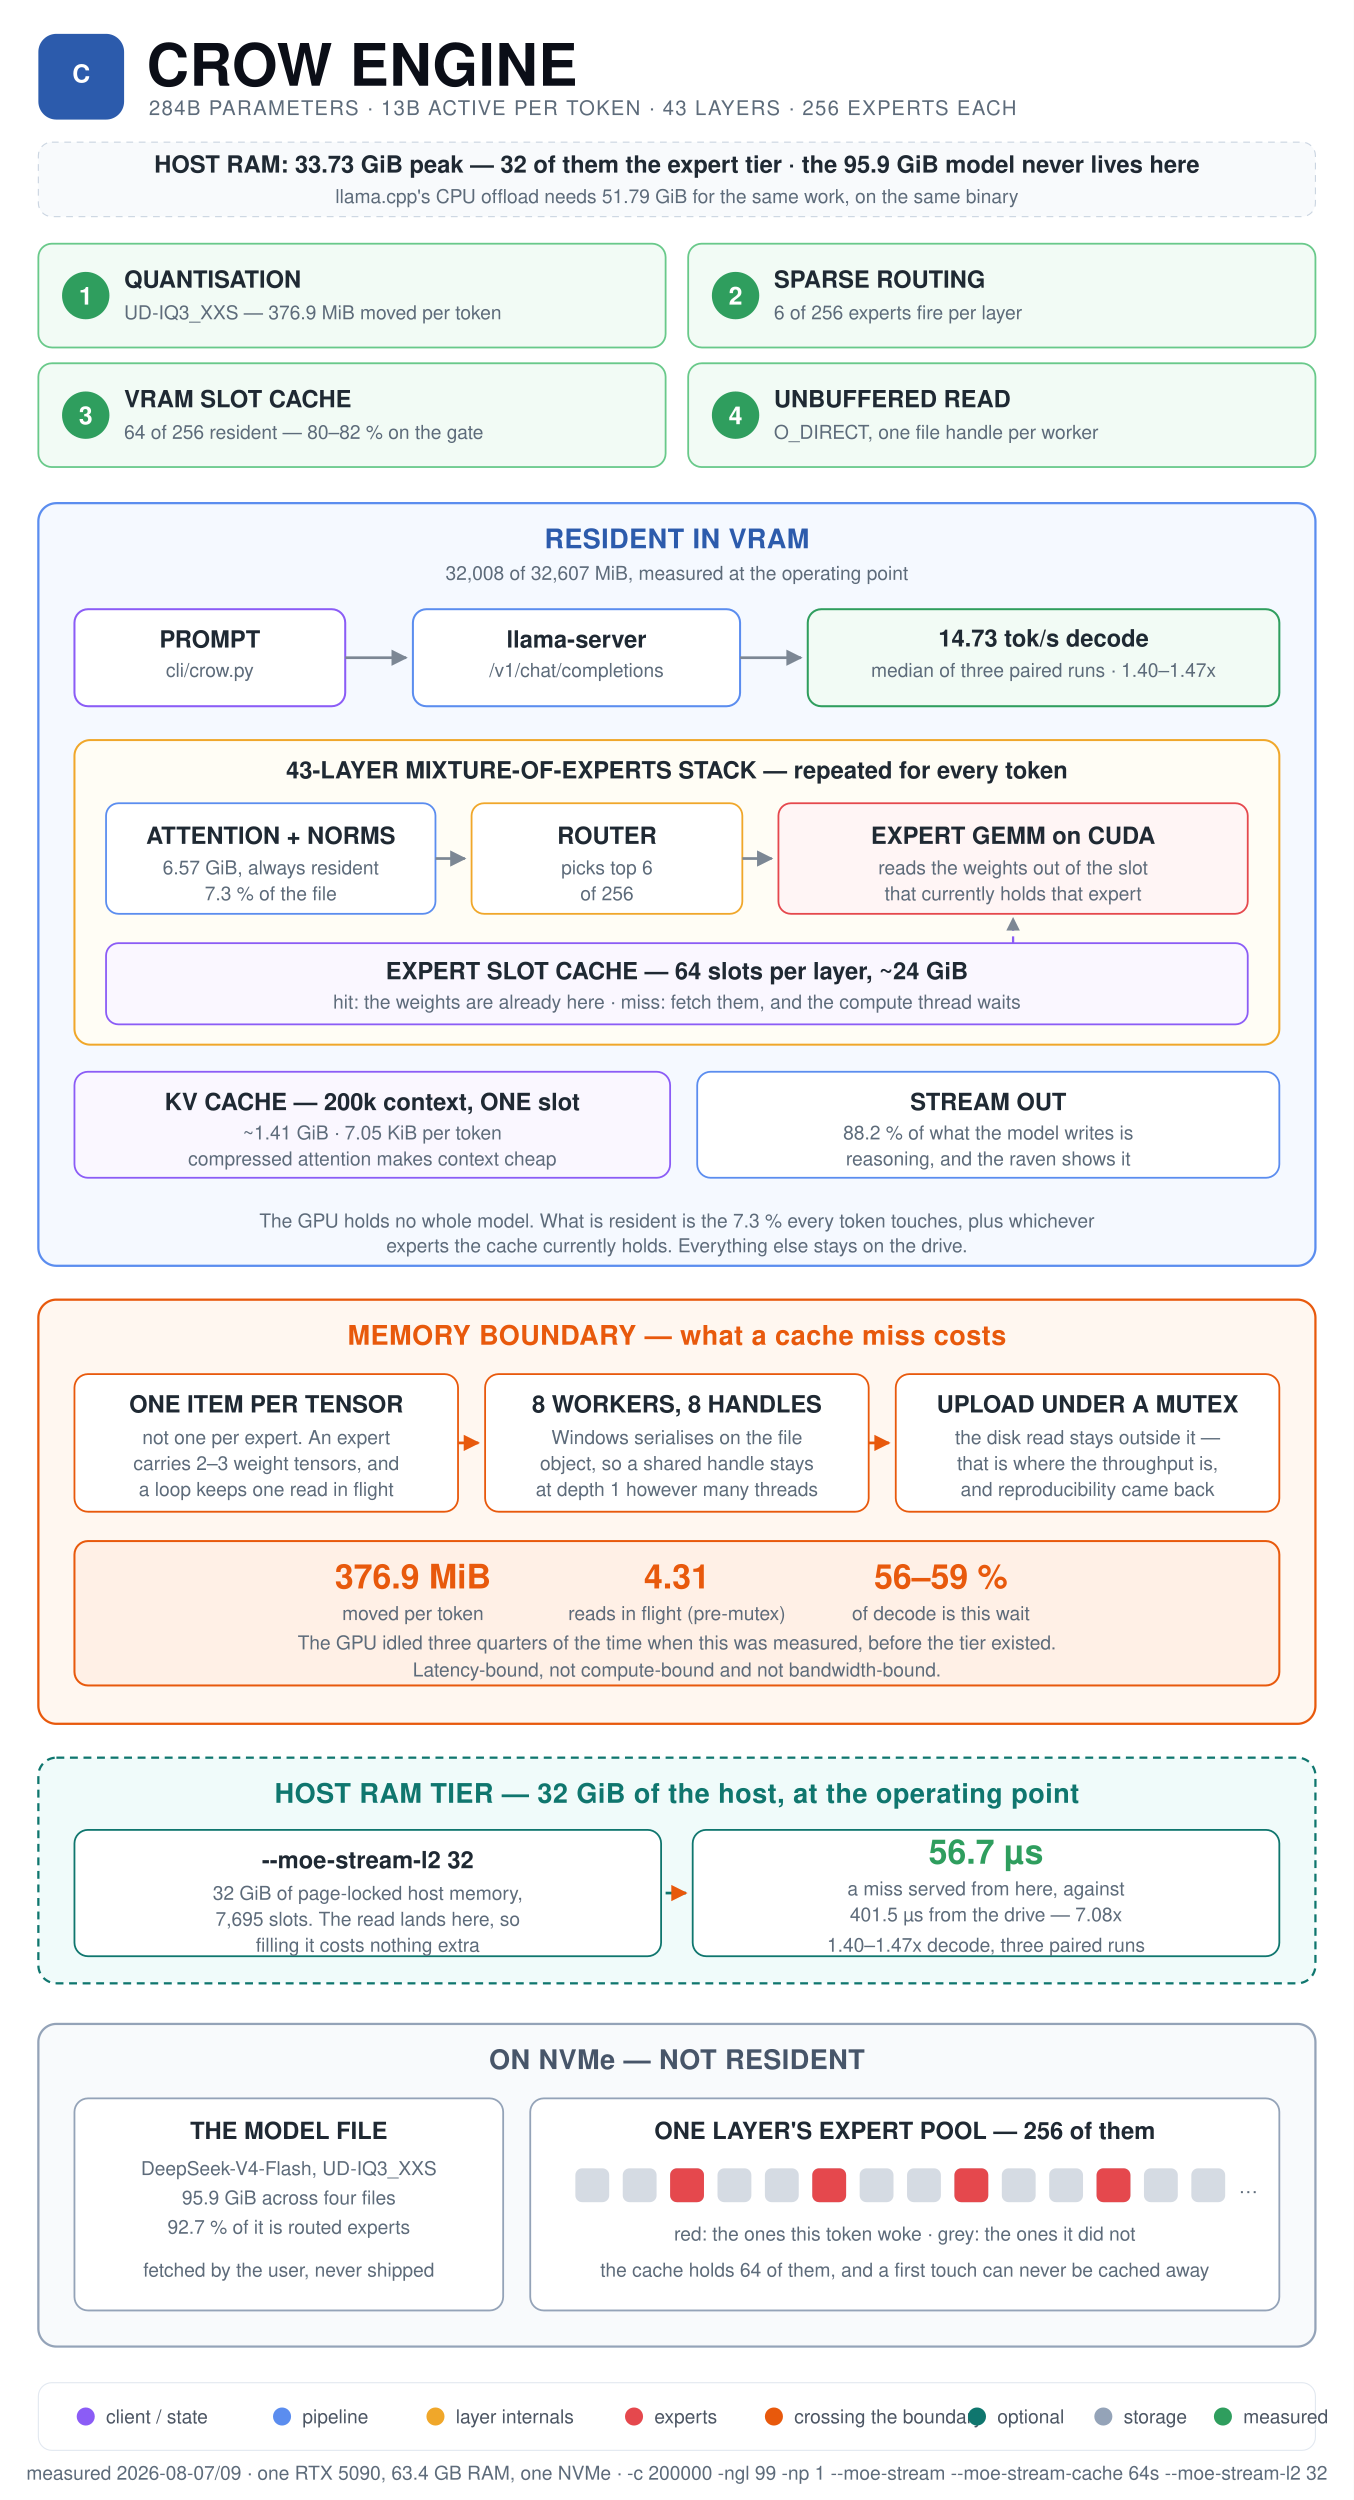
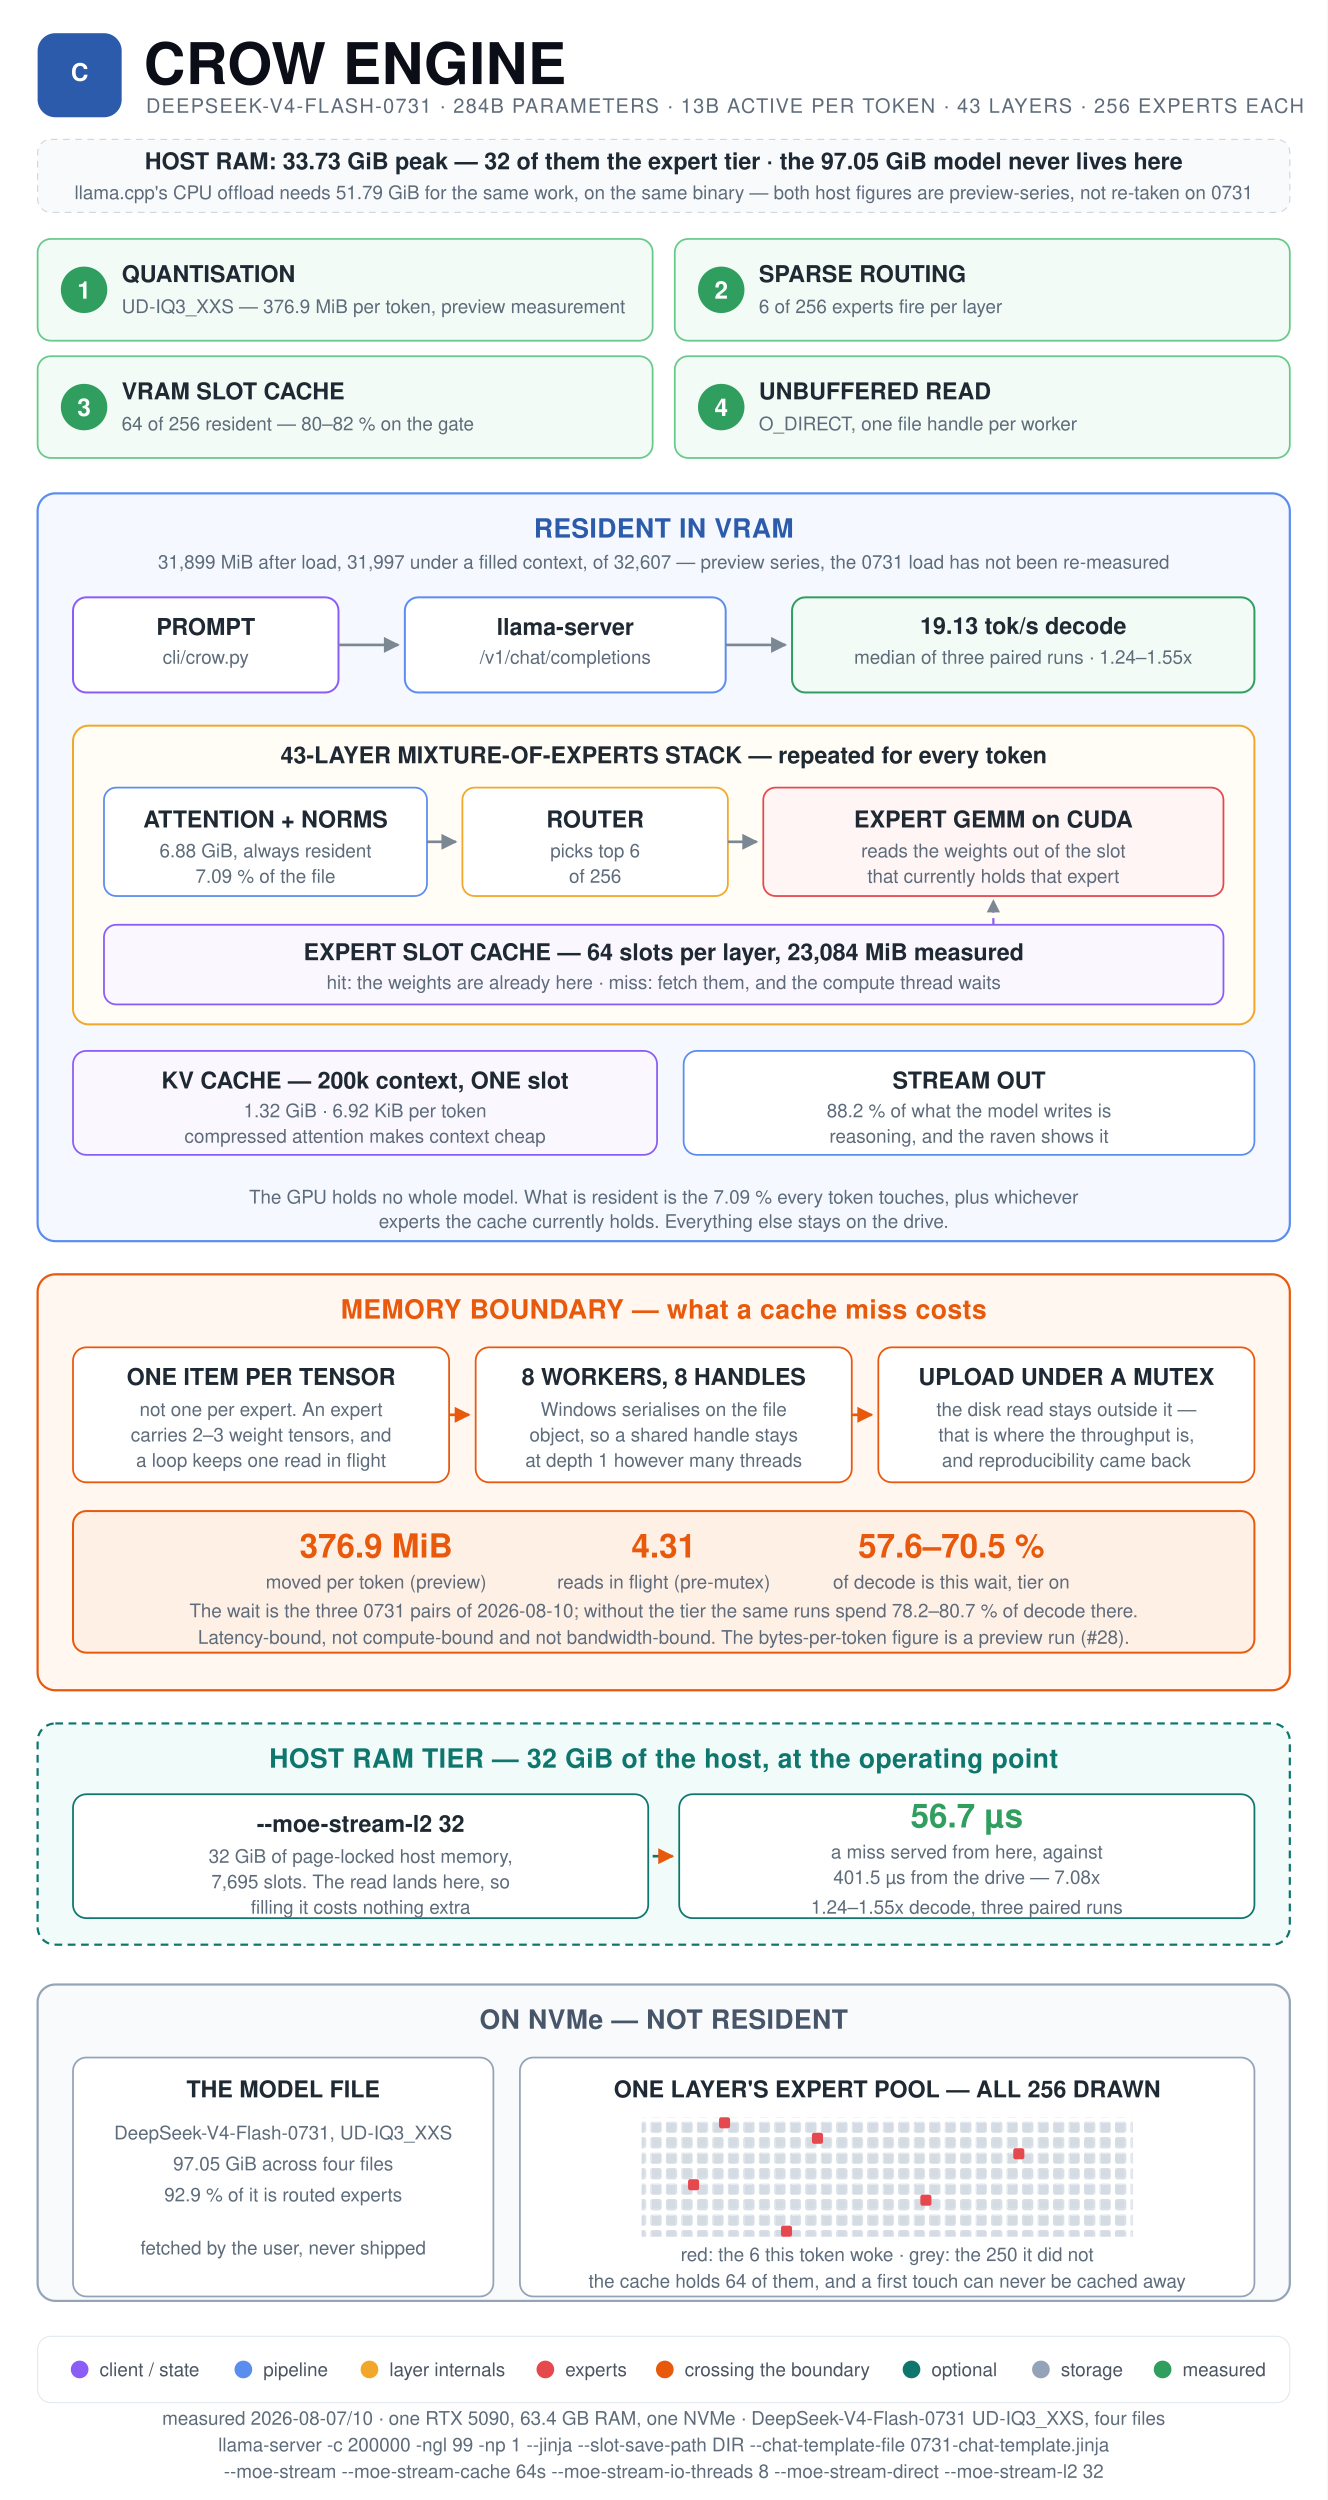
- <svg xmlns="http://www.w3.org/2000/svg" viewBox="0 0 1200 2216" width="1200" height="2216" font-family="Segoe UI, Helvetica, Arial, sans-serif">
+ <svg xmlns="http://www.w3.org/2000/svg" viewBox="0 0 1200 2260" width="1200" height="2260" font-family="Segoe UI, Helvetica, Arial, sans-serif">
  <defs>
    <style>
      .t    { font-size:21px; fill:#1f2933; }
      .tb   { font-size:21px; fill:#1f2933; font-weight:600; }
      .sub  { font-size:17px; fill:#5d6b7a; }
      .zh   { font-size:24px; font-weight:700; letter-spacing:.4px; }
      .num  { font-size:22px; font-weight:700; fill:#ffffff; }
      .big  { font-size:52px; font-weight:800; fill:#0b0e17; letter-spacing:.5px; }
      .tag  { font-size:18px; fill:#5d6b7a; letter-spacing:1.2px; }
      .lg   { font-size:17px; fill:#4b5563; }
      .huge { font-size:30px; font-weight:800; }
    </style>
    <marker id="a" viewBox="0 0 10 10" refX="9" refY="5" markerWidth="6" markerHeight="6" orient="auto-start-reverse">
      <path d="M0,0 L10,5 L0,10 z" fill="#7c8794" />
    </marker>
    <marker id="ao" viewBox="0 0 10 10" refX="9" refY="5" markerWidth="6" markerHeight="6" orient="auto-start-reverse">
      <path d="M0,0 L10,5 L0,10 z" fill="#e8590c" />
    </marker>
+     <pattern id="pool" x="0" y="0" width="14" height="14" patternUnits="userSpaceOnUse">
+       <rect x="0" y="0" width="10" height="10" rx="2" fill="#d5dbe3" />
+     </pattern>
  </defs>
-   <rect width="1200" height="2216" fill="#ffffff" />
+   <rect width="1200" height="2260" fill="#ffffff" />
  <rect x="34" y="30" width="76" height="76" rx="16" fill="#2c5bac" />
  <text x="72" y="68" text-anchor="middle" dominant-baseline="central" class="num" font-size="42">C</text>
  <text x="130" y="76" class="big">CROW ENGINE</text>
-   <text x="132" y="102" class="tag">284B PARAMETERS · 13B ACTIVE PER TOKEN · 43 LAYERS · 256 EXPERTS EACH</text>
+   <text x="132" y="102" class="tag">DEEPSEEK-V4-FLASH-0731 · 284B PARAMETERS · 13B ACTIVE PER TOKEN · 43 LAYERS · 256 EXPERTS EACH</text>
  <rect x="34" y="126" width="1132" height="66" rx="12" fill="#f8fafc" stroke="#cbd5e1" stroke-dasharray="6 5" />
-   <text x="600" y="153" text-anchor="middle" class="tb" fill="#475569">HOST RAM: 33.73 GiB peak — 32 of them the expert tier · the 95.9 GiB model never lives here</text>
-   <text x="600" y="180" text-anchor="middle" class="sub">llama.cpp's CPU offload needs 51.79 GiB for the same work, on the same binary</text>
+   <text x="600" y="153" text-anchor="middle" class="tb" fill="#475569">HOST RAM: 33.73 GiB peak — 32 of them the expert tier · the 97.05 GiB model never lives here</text>
+   <text x="600" y="180" text-anchor="middle" class="sub">llama.cpp's CPU offload needs 51.79 GiB for the same work, on the same binary — both host figures are preview-series, not re-taken on 0731</text>
  <g>
    <rect x="34" y="216" width="556" height="92" rx="12" fill="#f2fbf5" stroke="#69c98a" stroke-width="1.6" />
    <circle cx="76" cy="262" r="21" fill="#2f9e5e" />
    <text x="76" y="270" text-anchor="middle" class="num">1</text>
    <text x="110" y="255" class="tb">QUANTISATION</text>
-     <text x="110" y="283" class="sub">UD-IQ3_XXS — 376.9 MiB moved per token</text>
+     <text x="110" y="283" class="sub">UD-IQ3_XXS — 376.9 MiB per token, preview measurement</text>
    <rect x="610" y="216" width="556" height="92" rx="12" fill="#f2fbf5" stroke="#69c98a" stroke-width="1.6" />
    <circle cx="652" cy="262" r="21" fill="#2f9e5e" />
    <text x="652" y="270" text-anchor="middle" class="num">2</text>
    <text x="686" y="255" class="tb">SPARSE ROUTING</text>
    <text x="686" y="283" class="sub">6 of 256 experts fire per layer</text>
    <rect x="34" y="322" width="556" height="92" rx="12" fill="#f2fbf5" stroke="#69c98a" stroke-width="1.6" />
    <circle cx="76" cy="368" r="21" fill="#2f9e5e" />
    <text x="76" y="376" text-anchor="middle" class="num">3</text>
    <text x="110" y="361" class="tb">VRAM SLOT CACHE</text>
    <text x="110" y="389" class="sub">64 of 256 resident — 80–82 % on the gate</text>
    <rect x="610" y="322" width="556" height="92" rx="12" fill="#f2fbf5" stroke="#69c98a" stroke-width="1.6" />
    <circle cx="652" cy="368" r="21" fill="#2f9e5e" />
    <text x="652" y="376" text-anchor="middle" class="num">4</text>
    <text x="686" y="361" class="tb">UNBUFFERED READ</text>
    <text x="686" y="389" class="sub">O_DIRECT, one file handle per worker</text>
  </g>
  <rect x="34" y="446" width="1132" height="676" rx="16" fill="#f5f9ff" stroke="#5b8def" stroke-width="2" />
  <text x="600" y="486" text-anchor="middle" class="zh" fill="#2c5bac">RESIDENT IN VRAM</text>
-   <text x="600" y="514" text-anchor="middle" class="sub">32,008 of 32,607 MiB, measured at the operating point</text>
+   <text x="600" y="514" text-anchor="middle" class="sub">31,899 MiB after load, 31,997 under a filled context, of 32,607 — preview series, the 0731 load has not been re-measured</text>
  <rect x="66" y="540" width="240" height="86" rx="12" fill="#ffffff" stroke="#8b5cf6" stroke-width="1.8" />
  <text x="186" y="574" text-anchor="middle" class="tb">PROMPT</text>
  <text x="186" y="600" text-anchor="middle" class="sub">cli/crow.py</text>
  <rect x="366" y="540" width="290" height="86" rx="12" fill="#ffffff" stroke="#5b8def" stroke-width="1.8" />
  <text x="511" y="574" text-anchor="middle" class="tb">llama-server</text>
  <text x="511" y="600" text-anchor="middle" class="sub">/v1/chat/completions</text>
  <rect x="716" y="540" width="418" height="86" rx="12" fill="#f2fbf5" stroke="#2f9e5e" stroke-width="1.8" />
-   <text x="925" y="573" text-anchor="middle" class="tb" fill="#2f9e5e">14.73 tok/s decode</text>
-   <text x="925" y="600" text-anchor="middle" class="sub">median of three paired runs · 1.40–1.47x</text>
+   <text x="925" y="573" text-anchor="middle" class="tb" fill="#2f9e5e">19.13 tok/s decode</text>
+   <text x="925" y="600" text-anchor="middle" class="sub">median of three paired runs · 1.24–1.55x</text>
  <g stroke="#7c8794" stroke-width="2.4" fill="none" marker-end="url(#a)">
    <path d="M306,583 L360,583" />
    <path d="M656,583 L710,583" />
  </g>
  <rect x="66" y="656" width="1068" height="270" rx="14" fill="#fffdf5" stroke="#f0a72a" stroke-width="1.8" />
  <text x="600" y="690" text-anchor="middle" class="tb" fill="#b8770a">43-LAYER MIXTURE-OF-EXPERTS STACK — repeated for every token</text>
  <rect x="94" y="712" width="292" height="98" rx="11" fill="#ffffff" stroke="#5b8def" stroke-width="1.6" />
  <text x="240" y="748" text-anchor="middle" class="tb">ATTENTION + NORMS</text>
-   <text x="240" y="775" text-anchor="middle" class="sub">6.57 GiB, always resident</text>
-   <text x="240" y="798" text-anchor="middle" class="sub">7.3 % of the file</text>
+   <text x="240" y="775" text-anchor="middle" class="sub">6.88 GiB, always resident</text>
+   <text x="240" y="798" text-anchor="middle" class="sub">7.09 % of the file</text>
  <rect x="418" y="712" width="240" height="98" rx="11" fill="#ffffff" stroke="#f0a72a" stroke-width="1.6" />
  <text x="538" y="748" text-anchor="middle" class="tb">ROUTER</text>
  <text x="538" y="775" text-anchor="middle" class="sub">picks top 6</text>
  <text x="538" y="798" text-anchor="middle" class="sub">of 256</text>
  <rect x="690" y="712" width="416" height="98" rx="11" fill="#fff5f5" stroke="#e5484d" stroke-width="1.6" />
  <text x="898" y="748" text-anchor="middle" class="tb">EXPERT GEMM on CUDA</text>
  <text x="898" y="775" text-anchor="middle" class="sub">reads the weights out of the slot</text>
  <text x="898" y="798" text-anchor="middle" class="sub">that currently holds that expert</text>
  <rect x="94" y="836" width="1012" height="72" rx="11" fill="#faf7ff" stroke="#8b5cf6" stroke-width="1.6" />
-   <text x="600" y="868" text-anchor="middle" class="tb">EXPERT SLOT CACHE — 64 slots per layer, ~24 GiB</text>
+   <text x="600" y="868" text-anchor="middle" class="tb">EXPERT SLOT CACHE — 64 slots per layer, 23,084 MiB measured</text>
  <text x="600" y="894" text-anchor="middle" class="sub">hit: the weights are already here · miss: fetch them, and the compute thread waits</text>
  <g stroke="#7c8794" stroke-width="2.4" fill="none" marker-end="url(#a)">
    <path d="M386,761 L412,761" />
    <path d="M658,761 L684,761" />
  </g>
  <g stroke="#8b5cf6" stroke-width="2" fill="none" stroke-dasharray="6 5" marker-end="url(#a)">
    <path d="M898,836 L898,814" />
  </g>
  <rect x="66" y="950" width="528" height="94" rx="12" fill="#faf7ff" stroke="#8b5cf6" stroke-width="1.6" />
  <text x="330" y="984" text-anchor="middle" class="tb">KV CACHE — 200k context, ONE slot</text>
-   <text x="330" y="1010" text-anchor="middle" class="sub">~1.41 GiB · 7.05 KiB per token</text>
+   <text x="330" y="1010" text-anchor="middle" class="sub">1.32 GiB · 6.92 KiB per token</text>
  <text x="330" y="1033" text-anchor="middle" class="sub">compressed attention makes context cheap</text>
  <rect x="618" y="950" width="516" height="94" rx="12" fill="#ffffff" stroke="#5b8def" stroke-width="1.6" />
  <text x="876" y="984" text-anchor="middle" class="tb">STREAM OUT</text>
  <text x="876" y="1010" text-anchor="middle" class="sub">88.2 % of what the model writes is</text>
  <text x="876" y="1033" text-anchor="middle" class="sub">reasoning, and the raven shows it</text>
-   <text x="600" y="1088" text-anchor="middle" class="sub">The GPU holds no whole model. What is resident is the 7.3 % every token touches, plus whichever</text>
+   <text x="600" y="1088" text-anchor="middle" class="sub">The GPU holds no whole model. What is resident is the 7.09 % every token touches, plus whichever</text>
  <text x="600" y="1110" text-anchor="middle" class="sub">experts the cache currently holds. Everything else stays on the drive.</text>
  <rect x="34" y="1152" width="1132" height="376" rx="16" fill="#fff7f0" stroke="#e8590c" stroke-width="2" />
  <text x="600" y="1192" text-anchor="middle" class="zh" fill="#e8590c">MEMORY BOUNDARY — what a cache miss costs</text>
  <rect x="66" y="1218" width="340" height="122" rx="12" fill="#ffffff" stroke="#e8590c" stroke-width="1.6" />
  <text x="236" y="1252" text-anchor="middle" class="tb">ONE ITEM PER TENSOR</text>
  <text x="236" y="1280" text-anchor="middle" class="sub">not one per expert. An expert</text>
  <text x="236" y="1303" text-anchor="middle" class="sub">carries 2–3 weight tensors, and</text>
  <text x="236" y="1326" text-anchor="middle" class="sub">a loop keeps one read in flight</text>
  <rect x="430" y="1218" width="340" height="122" rx="12" fill="#ffffff" stroke="#e8590c" stroke-width="1.6" />
  <text x="600" y="1252" text-anchor="middle" class="tb">8 WORKERS, 8 HANDLES</text>
  <text x="600" y="1280" text-anchor="middle" class="sub">Windows serialises on the file</text>
  <text x="600" y="1303" text-anchor="middle" class="sub">object, so a shared handle stays</text>
  <text x="600" y="1326" text-anchor="middle" class="sub">at depth 1 however many threads</text>
  <rect x="794" y="1218" width="340" height="122" rx="12" fill="#ffffff" stroke="#e8590c" stroke-width="1.6" />
  <text x="964" y="1252" text-anchor="middle" class="tb">UPLOAD UNDER A MUTEX</text>
  <text x="964" y="1280" text-anchor="middle" class="sub">the disk read stays outside it —</text>
  <text x="964" y="1303" text-anchor="middle" class="sub">that is where the throughput is,</text>
  <text x="964" y="1326" text-anchor="middle" class="sub">and reproducibility came back</text>
  <g stroke="#e8590c" stroke-width="2.4" fill="none" marker-end="url(#ao)">
    <path d="M406,1279 L424,1279" />
    <path d="M770,1279 L788,1279" />
  </g>
  <rect x="66" y="1366" width="1068" height="128" rx="12" fill="#fff0e6" stroke="#e8590c" stroke-width="1.8" />
-   <text x="366" y="1408" text-anchor="middle" class="huge" fill="#e8590c">376.9 MiB</text>
-   <text x="366" y="1436" text-anchor="middle" class="sub">moved per token</text>
+   <text x="340" y="1408" text-anchor="middle" class="huge" fill="#e8590c">376.9 MiB</text>
+   <text x="340" y="1436" text-anchor="middle" class="sub">moved per token (preview)</text>
  <text x="600" y="1408" text-anchor="middle" class="huge" fill="#e8590c">4.31</text>
  <text x="600" y="1436" text-anchor="middle" class="sub">reads in flight (pre-mutex)</text>
-   <text x="834" y="1408" text-anchor="middle" class="huge" fill="#e8590c">56–59 %</text>
-   <text x="834" y="1436" text-anchor="middle" class="sub">of decode is this wait</text>
-   <text x="600" y="1462" text-anchor="middle" class="sub">The GPU idled three quarters of the time when this was measured, before the tier existed.</text>
-   <text x="600" y="1486" text-anchor="middle" class="sub">Latency-bound, not compute-bound and not bandwidth-bound.</text>
+   <text x="860" y="1408" text-anchor="middle" class="huge" fill="#e8590c">57.6–70.5 %</text>
+   <text x="860" y="1436" text-anchor="middle" class="sub">of decode is this wait, tier on</text>
+   <text x="600" y="1462" text-anchor="middle" class="sub">The wait is the three 0731 pairs of 2026-08-10; without the tier the same runs spend 78.2–80.7 % of decode there.</text>
+   <text x="600" y="1486" text-anchor="middle" class="sub">Latency-bound, not compute-bound and not bandwidth-bound. The bytes-per-token figure is a preview run (#28).</text>
  <rect x="34" y="1558" width="1132" height="200" rx="16" fill="#f0fbfa" stroke="#0f766e" stroke-width="2" stroke-dasharray="7 5" />
  <text x="600" y="1598" text-anchor="middle" class="zh" fill="#0f766e">HOST RAM TIER — 32 GiB of the host, at the operating point</text>
  <rect x="66" y="1622" width="520" height="112" rx="12" fill="#ffffff" stroke="#0f766e" stroke-width="1.6" />
  <text x="326" y="1656" text-anchor="middle" class="tb">--moe-stream-l2 32</text>
  <text x="326" y="1684" text-anchor="middle" class="sub">32 GiB of page-locked host memory,</text>
  <text x="326" y="1707" text-anchor="middle" class="sub">7,695 slots. The read lands here, so</text>
  <text x="326" y="1730" text-anchor="middle" class="sub">filling it costs nothing extra</text>
  <rect x="614" y="1622" width="520" height="112" rx="12" fill="#ffffff" stroke="#0f766e" stroke-width="1.6" />
  <text x="874" y="1652" text-anchor="middle" class="huge" fill="#2f9e5e">56.7 µs</text>
  <text x="874" y="1680" text-anchor="middle" class="sub">a miss served from here, against</text>
  <text x="874" y="1703" text-anchor="middle" class="sub">401.5 µs from the drive — 7.08x</text>
-   <text x="874" y="1730" text-anchor="middle" class="sub" fill="#2f9e5e">1.40–1.47x decode, three paired runs</text>
+   <text x="874" y="1730" text-anchor="middle" class="sub" fill="#2f9e5e">1.24–1.55x decode, three paired runs</text>
  <g stroke="#0f766e" stroke-width="2.4" fill="none" marker-end="url(#ao)">
    <path d="M590,1678 L608,1678" />
  </g>
  <rect x="34" y="1794" width="1132" height="286" rx="16" fill="#f8fafc" stroke="#94a3b8" stroke-width="2" />
  <text x="600" y="1834" text-anchor="middle" class="zh" fill="#475569">ON NVMe — NOT RESIDENT</text>
-   <rect x="66" y="1860" width="380" height="188" rx="12" fill="#ffffff" stroke="#94a3b8" stroke-width="1.6" />
+   <rect x="66" y="1860" width="380" height="216" rx="12" fill="#ffffff" stroke="#94a3b8" stroke-width="1.6" />
  <text x="256" y="1896" text-anchor="middle" class="tb">THE MODEL FILE</text>
-   <text x="256" y="1928" text-anchor="middle" class="sub">DeepSeek-V4-Flash, UD-IQ3_XXS</text>
-   <text x="256" y="1954" text-anchor="middle" class="sub">95.9 GiB across four files</text>
-   <text x="256" y="1980" text-anchor="middle" class="sub">92.7 % of it is routed experts</text>
-   <text x="256" y="2018" text-anchor="middle" class="sub" fill="#94a3b8">fetched by the user, never shipped</text>
-   <rect x="470" y="1860" width="664" height="188" rx="12" fill="#ffffff" stroke="#94a3b8" stroke-width="1.6" />
-   <text x="802" y="1896" text-anchor="middle" class="tb">ONE LAYER'S EXPERT POOL — 256 of them</text>
-   <g fill="#d5dbe3">
-     <rect x="510" y="1922" width="30" height="30" rx="6" />
-     <rect x="552" y="1922" width="30" height="30" rx="6" />
-     <rect x="594" y="1922" width="30" height="30" rx="6" />
-     <rect x="636" y="1922" width="30" height="30" rx="6" />
-     <rect x="678" y="1922" width="30" height="30" rx="6" />
-     <rect x="720" y="1922" width="30" height="30" rx="6" />
-     <rect x="762" y="1922" width="30" height="30" rx="6" />
-     <rect x="804" y="1922" width="30" height="30" rx="6" />
-     <rect x="846" y="1922" width="30" height="30" rx="6" />
-     <rect x="888" y="1922" width="30" height="30" rx="6" />
-     <rect x="930" y="1922" width="30" height="30" rx="6" />
-     <rect x="972" y="1922" width="30" height="30" rx="6" />
-     <rect x="1014" y="1922" width="30" height="30" rx="6" />
-     <rect x="1056" y="1922" width="30" height="30" rx="6" />
+   <text x="256" y="1934" text-anchor="middle" class="sub">DeepSeek-V4-Flash-0731, UD-IQ3_XXS</text>
+   <text x="256" y="1962" text-anchor="middle" class="sub">97.05 GiB across four files</text>
+   <text x="256" y="1990" text-anchor="middle" class="sub">92.9 % of it is routed experts</text>
+   <text x="256" y="2038" text-anchor="middle" class="sub" fill="#94a3b8">fetched by the user, never shipped</text>
+   <rect x="470" y="1860" width="664" height="216" rx="12" fill="#ffffff" stroke="#94a3b8" stroke-width="1.6" />
+   <text x="802" y="1896" text-anchor="middle" class="tb">ONE LAYER'S EXPERT POOL — ALL 256 DRAWN</text>
+   <rect x="580" y="1914" width="444" height="108" fill="url(#pool)" />
+   <g fill="#e5484d">
+     <rect x="650" y="1914" width="10" height="10" rx="2" />
+     <rect x="734" y="1928" width="10" height="10" rx="2" />
+     <rect x="916" y="1942" width="10" height="10" rx="2" />
+     <rect x="622" y="1970" width="10" height="10" rx="2" />
+     <rect x="832" y="1984" width="10" height="10" rx="2" />
+     <rect x="706" y="2012" width="10" height="10" rx="2" />
  </g>
-   <g fill="#e5484d">
-     <rect x="594" y="1922" width="30" height="30" rx="6" />
-     <rect x="720" y="1922" width="30" height="30" rx="6" />
-     <rect x="846" y="1922" width="30" height="30" rx="6" />
-     <rect x="972" y="1922" width="30" height="30" rx="6" />
-   </g>
-   <text x="1098" y="1944" class="sub" fill="#94a3b8">…</text>
-   <text x="802" y="1986" text-anchor="middle" class="sub">red: the ones this token woke · grey: the ones it did not</text>
-   <text x="802" y="2018" text-anchor="middle" class="sub">the cache holds 64 of them, and a first touch can never be cached away</text>
+   <text x="802" y="2044" text-anchor="middle" class="sub">red: the 6 this token woke · grey: the 250 it did not</text>
+   <text x="802" y="2068" text-anchor="middle" class="sub">the cache holds 64 of them, and a first touch can never be cached away</text>
  <rect x="34" y="2112" width="1132" height="60" rx="12" fill="#ffffff" stroke="#e2e8f0" />
  <g class="lg">
-     <circle cx="76" cy="2142" r="8" fill="#8b5cf6" />
-     <text x="94" y="2148">client / state</text>
-     <circle cx="250" cy="2142" r="8" fill="#5b8def" />
-     <text x="268" y="2148">pipeline</text>
-     <circle cx="386" cy="2142" r="8" fill="#f0a72a" />
-     <text x="404" y="2148">layer internals</text>
-     <circle cx="562" cy="2142" r="8" fill="#e5484d" />
-     <text x="580" y="2148">experts</text>
-     <circle cx="686" cy="2142" r="8" fill="#e8590c" />
-     <text x="704" y="2148">crossing the boundary</text>
-     <circle cx="866" cy="2142" r="8" fill="#0f766e" />
-     <text x="884" y="2148">optional</text>
-     <circle cx="978" cy="2142" r="8" fill="#94a3b8" />
-     <text x="996" y="2148">storage</text>
-     <circle cx="1084" cy="2142" r="8" fill="#2f9e5e" />
-     <text x="1102" y="2148">measured</text>
+     <circle cx="72" cy="2142" r="8" fill="#8b5cf6" />
+     <text x="90" y="2148">client / state</text>
+     <circle cx="220" cy="2142" r="8" fill="#5b8def" />
+     <text x="238" y="2148">pipeline</text>
+     <circle cx="334" cy="2142" r="8" fill="#f0a72a" />
+     <text x="352" y="2148">layer internals</text>
+     <circle cx="493" cy="2142" r="8" fill="#e5484d" />
+     <text x="511" y="2148">experts</text>
+     <circle cx="601" cy="2142" r="8" fill="#e8590c" />
+     <text x="619" y="2148">crossing the boundary</text>
+     <circle cx="824" cy="2142" r="8" fill="#0f766e" />
+     <text x="842" y="2148">optional</text>
+     <circle cx="941" cy="2142" r="8" fill="#94a3b8" />
+     <text x="959" y="2148">storage</text>
+     <circle cx="1051" cy="2142" r="8" fill="#2f9e5e" />
+     <text x="1069" y="2148">measured</text>
  </g>
-   <text x="600" y="2198" text-anchor="middle" class="sub" fill="#94a3b8">measured 2026-08-07/09 · one RTX 5090, 63.4 GB RAM, one NVMe · -c 200000 -ngl 99 -np 1 --moe-stream --moe-stream-cache 64s --moe-stream-l2 32</text>
+   <text x="600" y="2192" text-anchor="middle" class="sub" fill="#94a3b8">measured 2026-08-07/10 · one RTX 5090, 63.4 GB RAM, one NVMe · DeepSeek-V4-Flash-0731 UD-IQ3_XXS, four files</text>
+   <text x="600" y="2216" text-anchor="middle" class="sub" fill="#94a3b8">llama-server -c 200000 -ngl 99 -np 1 --jinja --slot-save-path DIR --chat-template-file 0731-chat-template.jinja</text>
+   <text x="600" y="2240" text-anchor="middle" class="sub" fill="#94a3b8">--moe-stream --moe-stream-cache 64s --moe-stream-io-threads 8 --moe-stream-direct --moe-stream-l2 32</text>
</svg>
